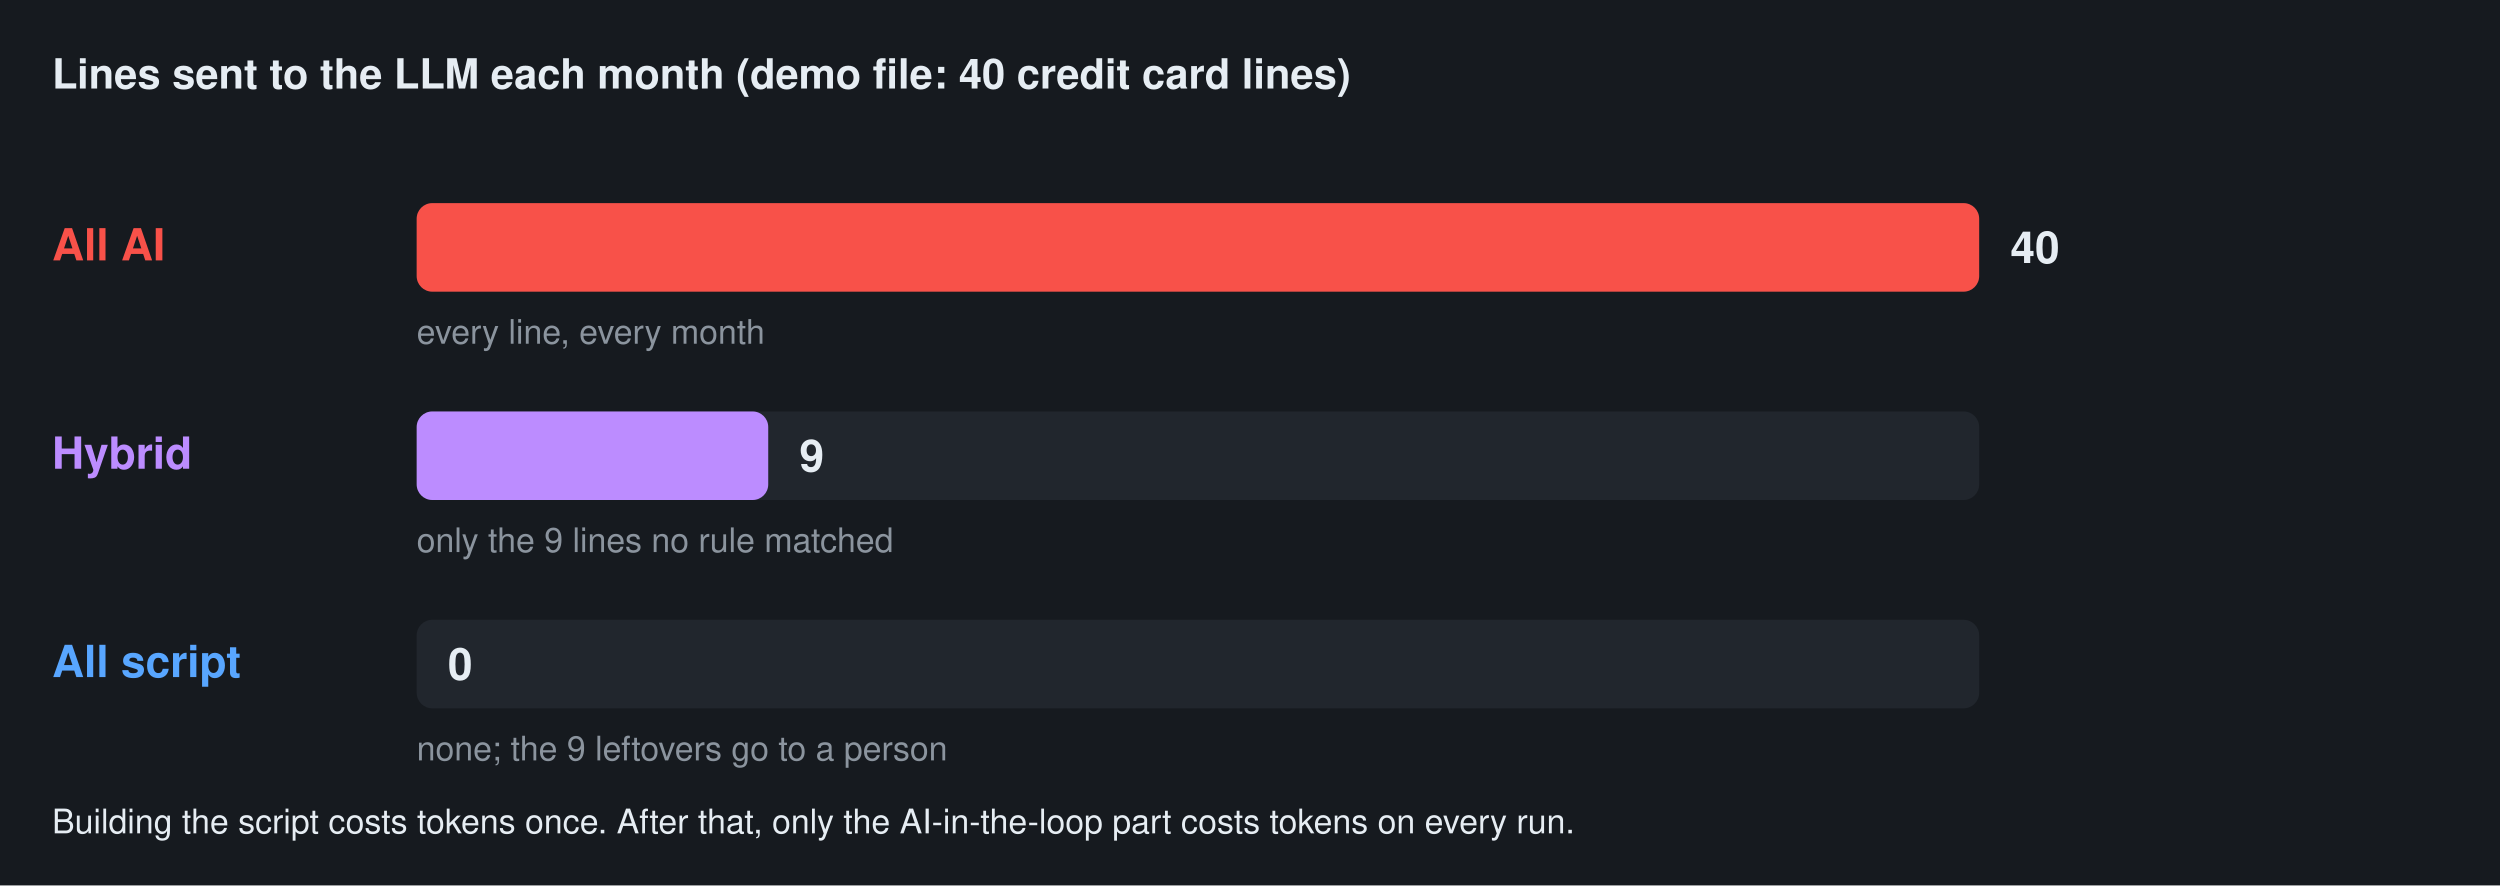
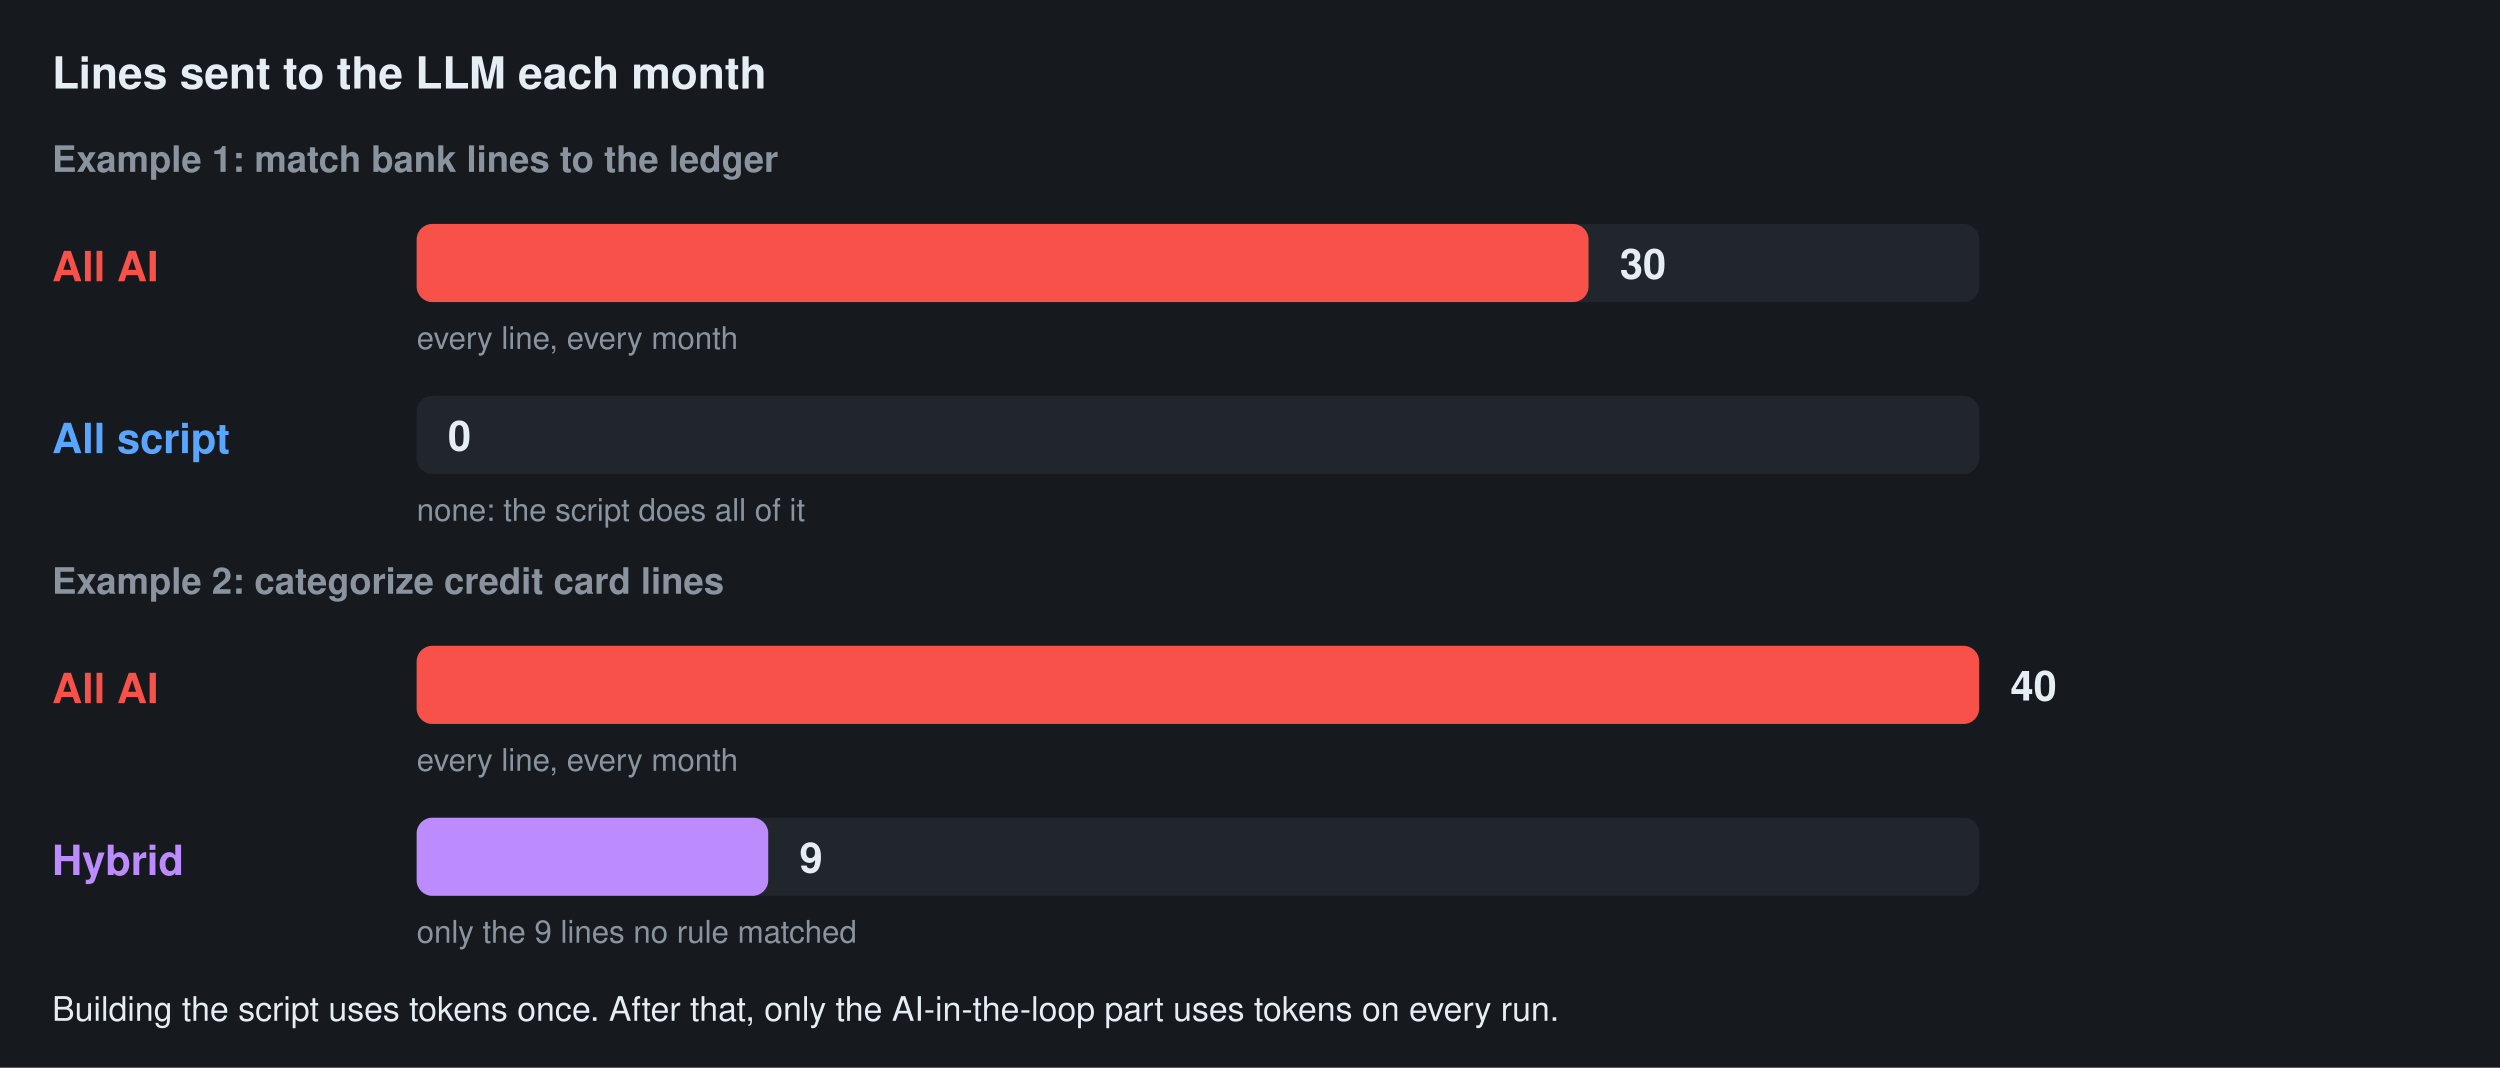
- <svg xmlns="http://www.w3.org/2000/svg" width="960" height="340" viewBox="0 0 960 340" font-family="Segoe UI, Helvetica, Arial, sans-serif">
-   <rect width="960" height="340" fill="#161a1f" />
+ <svg xmlns="http://www.w3.org/2000/svg" width="960" height="410" viewBox="0 0 960 410" font-family="Segoe UI, Helvetica, Arial, sans-serif">
+   <rect width="960" height="410" fill="#161a1f" />
  <defs>
    <marker id="a" viewBox="0 0 10 10" refX="9" refY="5" markerWidth="7" markerHeight="7" orient="auto">
      <path d="M0,0 L10,5 L0,10 z" fill="#8b949e" />
    </marker>
  </defs>
-   <text x="20" y="34" font-size="16" fill="#e6edf3" font-weight="700" text-anchor="start">Lines sent to the LLM each month (demo file: 40 credit card lines)</text>
-   <text x="20" y="100" font-size="17" fill="#f85149" font-weight="700" text-anchor="start">All AI</text>
-   <rect x="160" y="78" width="600" height="34" rx="6" fill="#21262d" />
-   <rect x="160" y="78" width="600" height="34" rx="6" fill="#f85149" />
-   <text x="772" y="101" font-size="17" fill="#e6edf3" font-weight="700" text-anchor="start">40</text>
-   <text x="160" y="132" font-size="13" fill="#8b949e" font-weight="normal" text-anchor="start">every line, every month</text>
-   <text x="20" y="180" font-size="17" fill="#bc8cff" font-weight="700" text-anchor="start">Hybrid</text>
-   <rect x="160" y="158" width="600" height="34" rx="6" fill="#21262d" />
-   <rect x="160" y="158" width="135" height="34" rx="6" fill="#bc8cff" />
-   <text x="307" y="181" font-size="17" fill="#e6edf3" font-weight="700" text-anchor="start">9</text>
-   <text x="160" y="212" font-size="13" fill="#8b949e" font-weight="normal" text-anchor="start">only the 9 lines no rule matched</text>
-   <text x="20" y="260" font-size="17" fill="#58a6ff" font-weight="700" text-anchor="start">All script</text>
-   <rect x="160" y="238" width="600" height="34" rx="6" fill="#21262d" />
-   <text x="172" y="261" font-size="17" fill="#e6edf3" font-weight="700" text-anchor="start">0</text>
-   <text x="160" y="292" font-size="13" fill="#8b949e" font-weight="normal" text-anchor="start">none; the 9 leftovers go to a person</text>
-   <text x="20" y="320" font-size="13" fill="#e6edf3" font-weight="normal" text-anchor="start">Building the script costs tokens once. After that, only the AI-in-the-loop part costs tokens on every run.</text>
+   <text x="20" y="34" font-size="17" fill="#e6edf3" font-weight="700" text-anchor="start">Lines sent to the LLM each month</text>
+   <text x="20" y="66" font-size="14" fill="#8b949e" font-weight="700" text-anchor="start">Example 1: match bank lines to the ledger</text>
+   <text x="20" y="108" font-size="16" fill="#f85149" font-weight="700" text-anchor="start">All AI</text>
+   <rect x="160" y="86" width="600" height="30" rx="6" fill="#21262d" />
+   <rect x="160" y="86" width="450" height="30" rx="6" fill="#f85149" />
+   <text x="622" y="107" font-size="16" fill="#e6edf3" font-weight="700" text-anchor="start">30</text>
+   <text x="160" y="134" font-size="12" fill="#8b949e" font-weight="normal" text-anchor="start">every line, every month</text>
+   <text x="20" y="174" font-size="16" fill="#58a6ff" font-weight="700" text-anchor="start">All script</text>
+   <rect x="160" y="152" width="600" height="30" rx="6" fill="#21262d" />
+   <text x="172" y="173" font-size="16" fill="#e6edf3" font-weight="700" text-anchor="start">0</text>
+   <text x="160" y="200" font-size="12" fill="#8b949e" font-weight="normal" text-anchor="start">none: the script does all of it</text>
+   <text x="20" y="228" font-size="14" fill="#8b949e" font-weight="700" text-anchor="start">Example 2: categorize credit card lines</text>
+   <text x="20" y="270" font-size="16" fill="#f85149" font-weight="700" text-anchor="start">All AI</text>
+   <rect x="160" y="248" width="600" height="30" rx="6" fill="#21262d" />
+   <rect x="160" y="248" width="600" height="30" rx="6" fill="#f85149" />
+   <text x="772" y="269" font-size="16" fill="#e6edf3" font-weight="700" text-anchor="start">40</text>
+   <text x="160" y="296" font-size="12" fill="#8b949e" font-weight="normal" text-anchor="start">every line, every month</text>
+   <text x="20" y="336" font-size="16" fill="#bc8cff" font-weight="700" text-anchor="start">Hybrid</text>
+   <rect x="160" y="314" width="600" height="30" rx="6" fill="#21262d" />
+   <rect x="160" y="314" width="135" height="30" rx="6" fill="#bc8cff" />
+   <text x="307" y="335" font-size="16" fill="#e6edf3" font-weight="700" text-anchor="start">9</text>
+   <text x="160" y="362" font-size="12" fill="#8b949e" font-weight="normal" text-anchor="start">only the 9 lines no rule matched</text>
+   <text x="20" y="392" font-size="13" fill="#e6edf3" font-weight="normal" text-anchor="start">Building the script uses tokens once. After that, only the AI-in-the-loop part uses tokens on every run.</text>
</svg>
